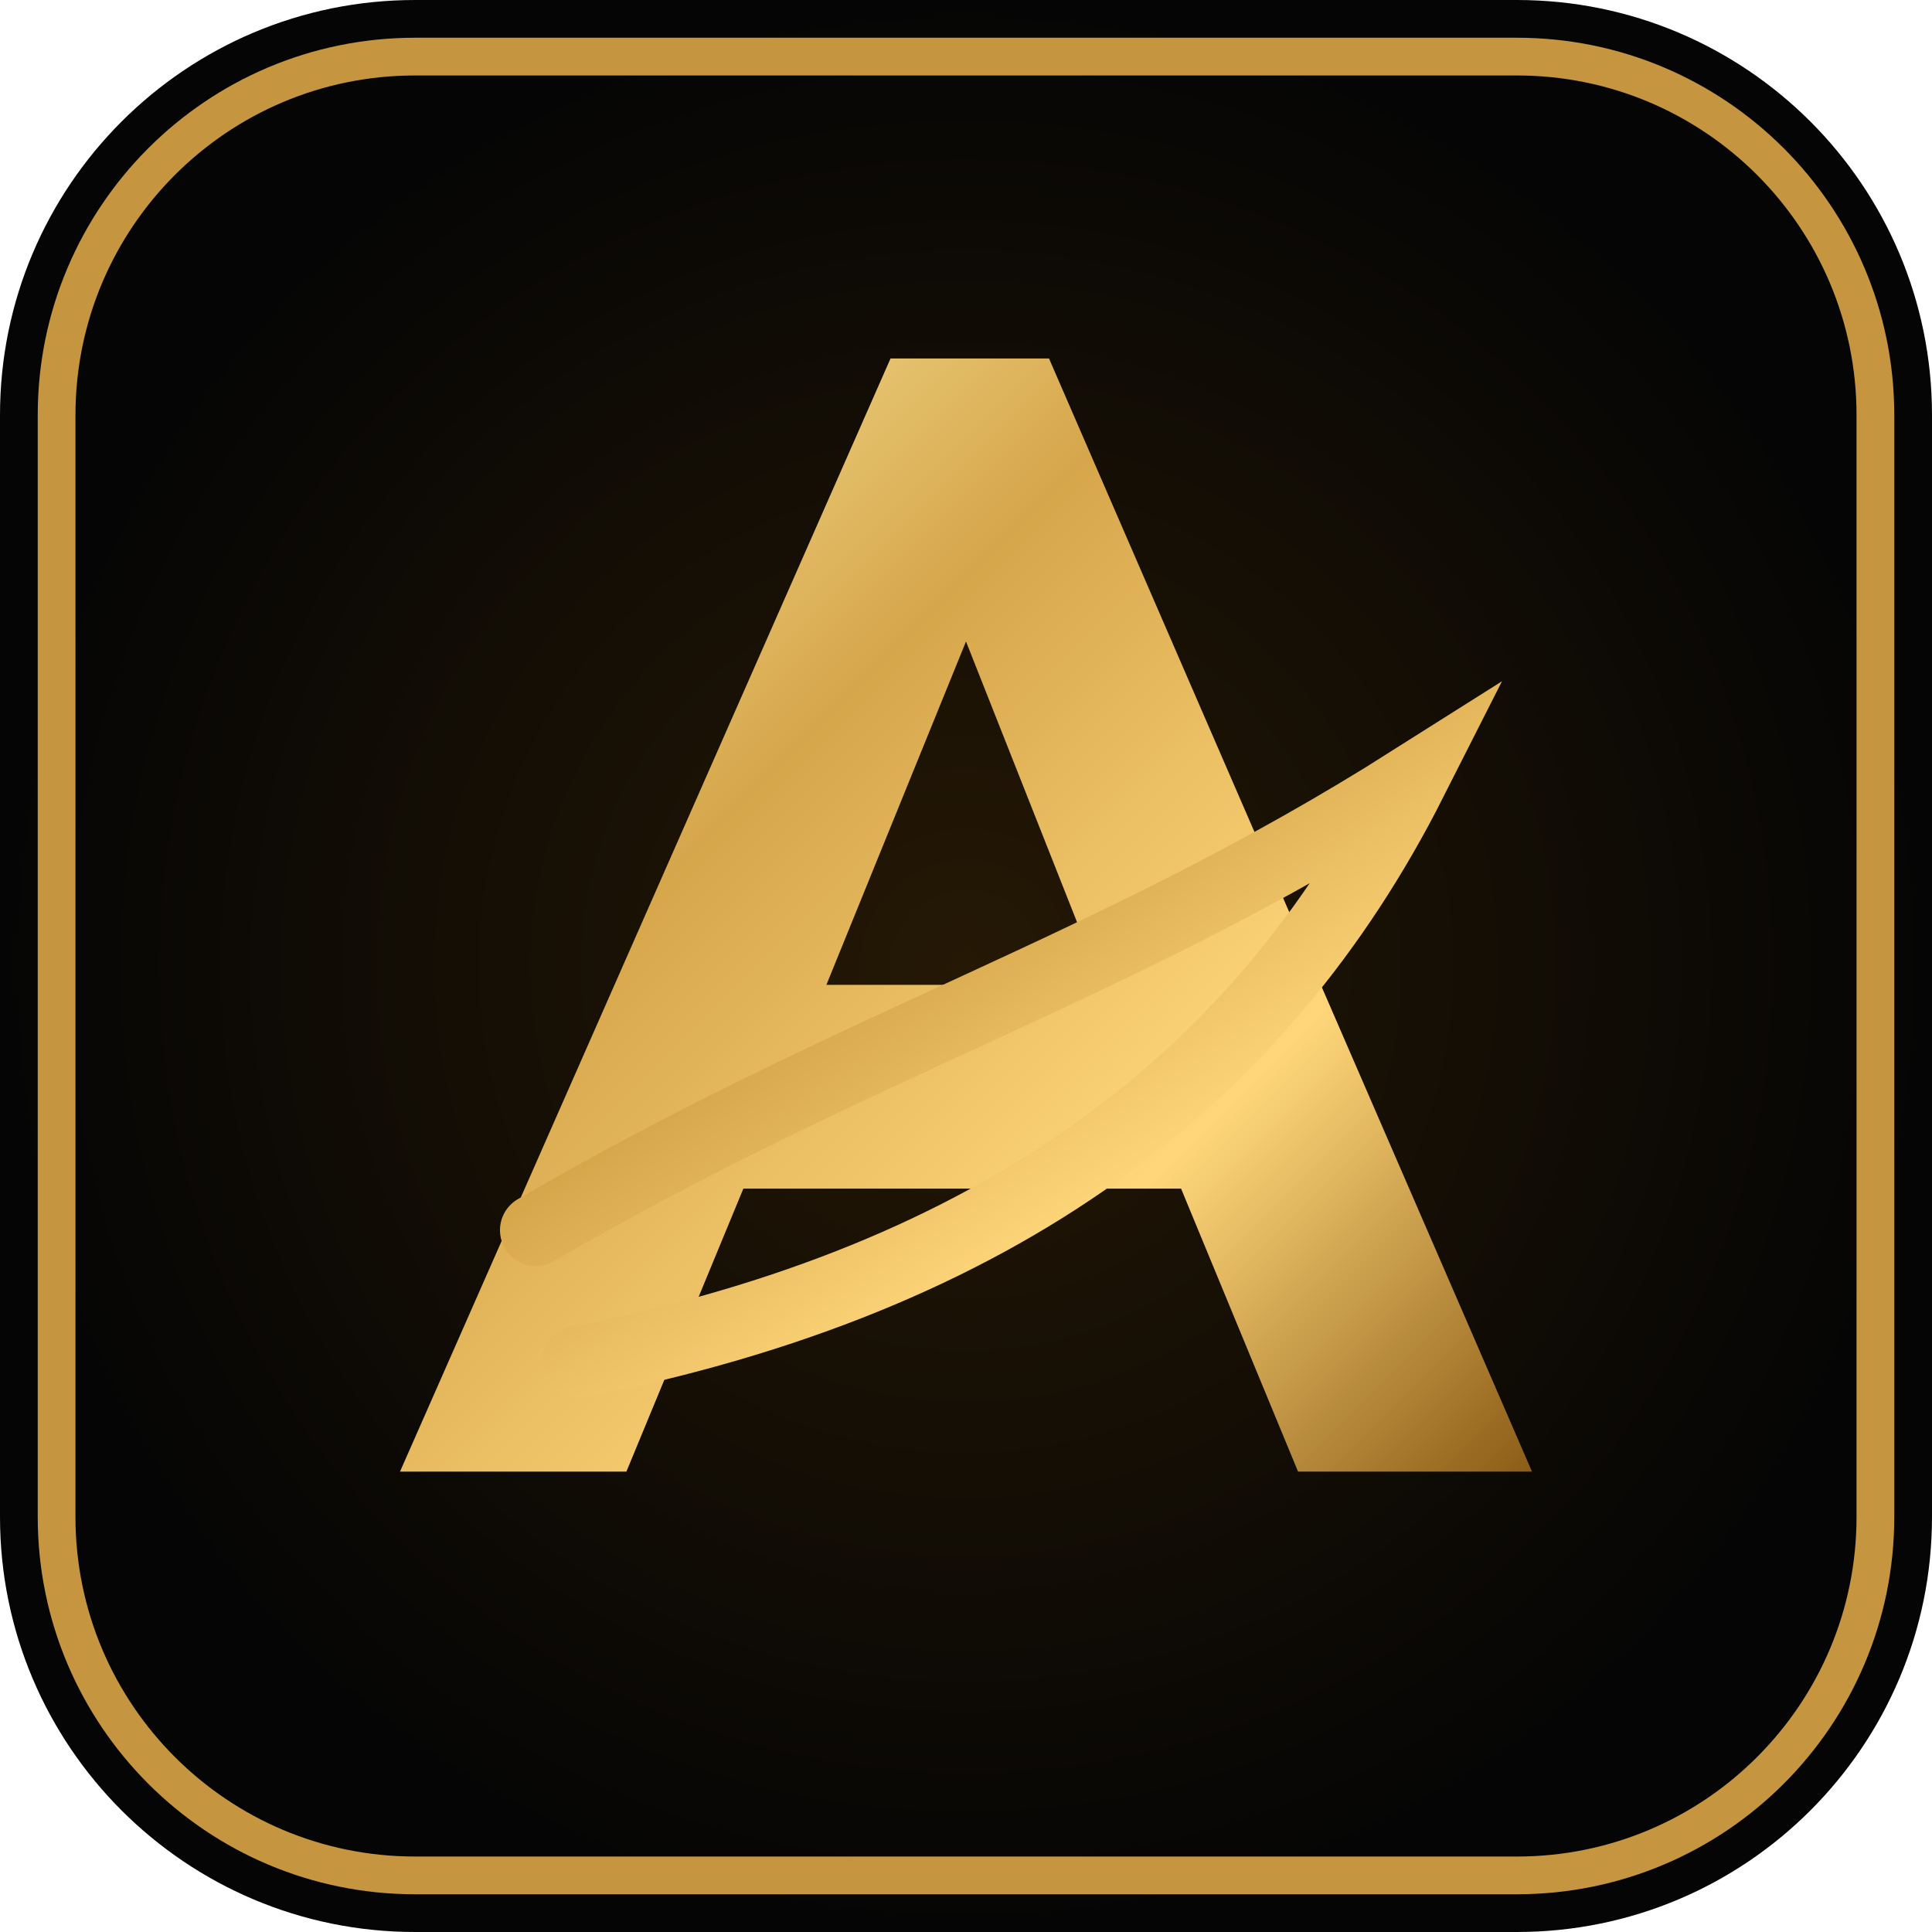
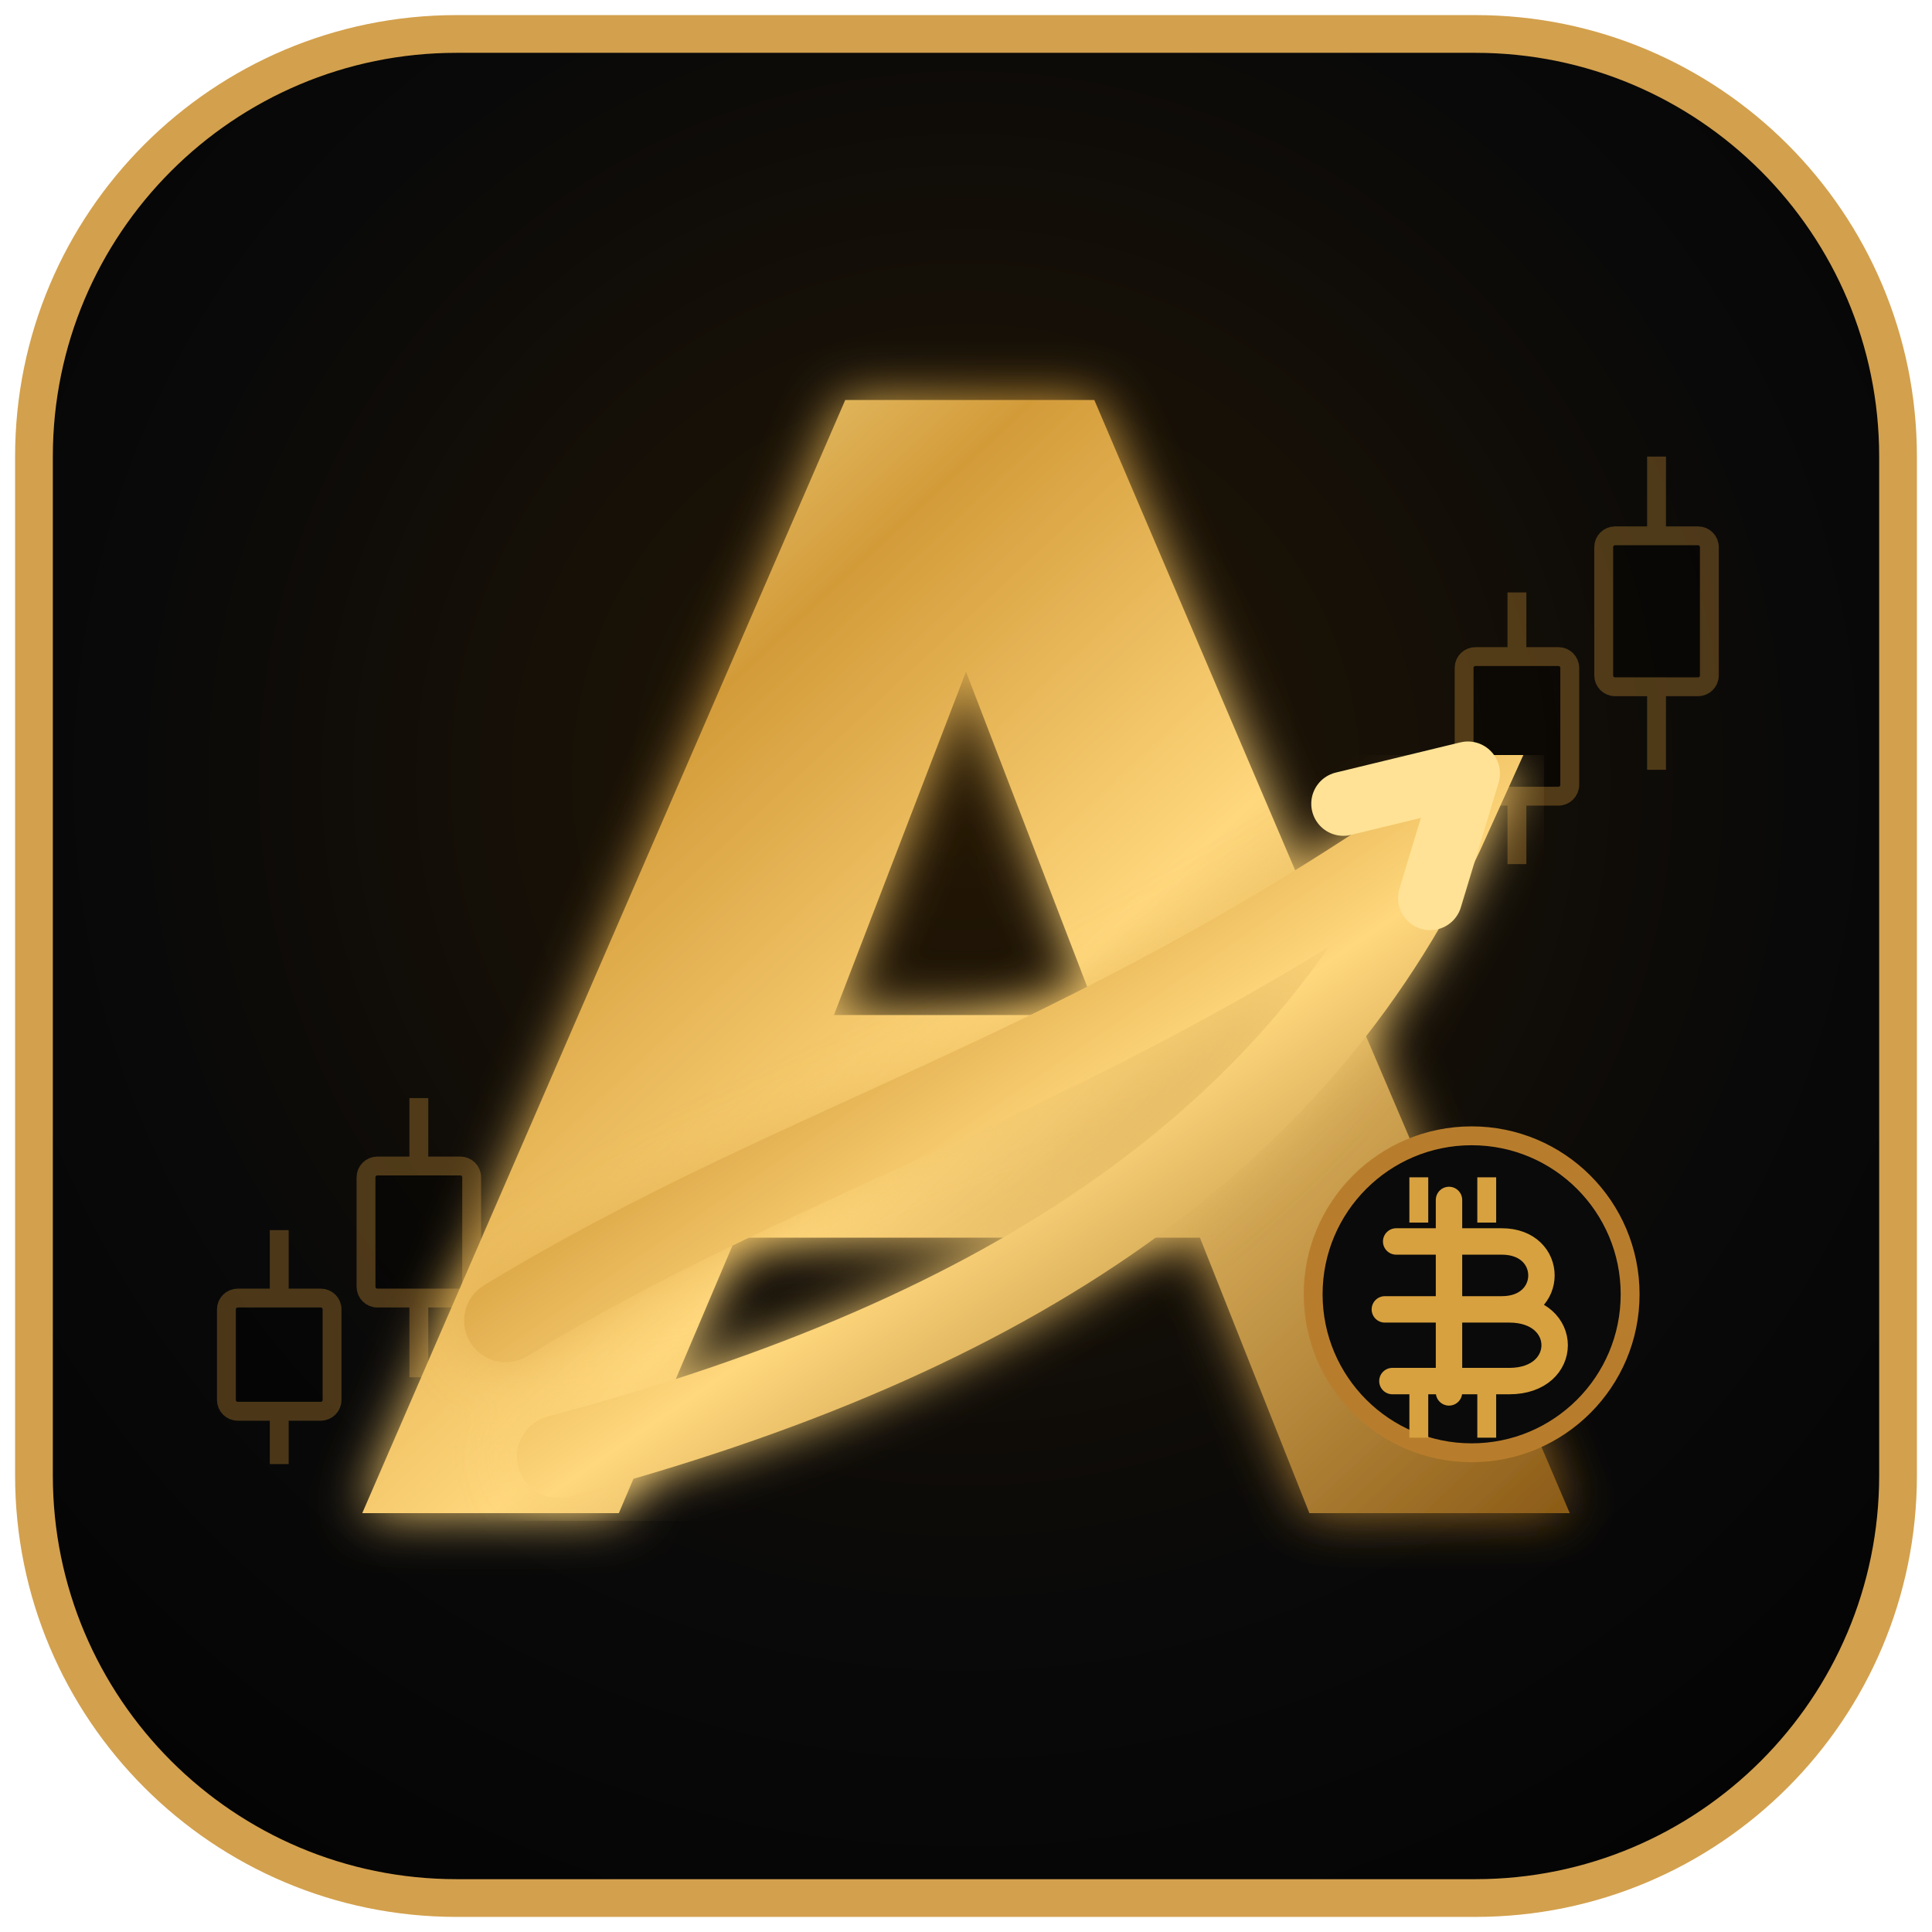
<svg xmlns="http://www.w3.org/2000/svg" viewBox="0 0 512 512">
  <defs>
-     <linearGradient id="g" x1="0" y1="0" x2="1" y2="1">
-       <stop stop-color="#fff0a8" />
-       <stop offset=".35" stop-color="#d6a64b" />
-       <stop offset=".7" stop-color="#ffd77a" />
-       <stop offset="1" stop-color="#8b5c16" />
+     <linearGradient id="gold" x1="0" y1="0" x2="1" y2="1">
+       <stop offset="0" stop-color="#fff3ad" />
+       <stop offset=".28" stop-color="#d39b39" />
+       <stop offset=".55" stop-color="#ffd77c" />
+       <stop offset="1" stop-color="#8a5a16" />
    </linearGradient>
-     <radialGradient id="b">
-       <stop stop-color="#251805" />
-       <stop offset="1" stop-color="#050505" />
+     <radialGradient id="bg" cx=".5" cy=".4" r=".78">
+       <stop offset="0" stop-color="#241704" />
+       <stop offset=".58" stop-color="#090909" />
+       <stop offset="1" stop-color="#020202" />
    </radialGradient>
+     <filter id="glow">
+       <feGaussianBlur stdDeviation="7" result="b" />
+       <feMerge>
+         <feMergeNode in="b" />
+         <feMergeNode in="SourceGraphic" />
+       </feMerge>
+     </filter>
  </defs>
-   <rect width="512" height="512" rx="110" fill="url(#b)" />
-   <rect x="15" y="15" width="482" height="482" rx="95" fill="none" stroke="#c6953f" stroke-width="10" />
-   <path d="M106 390 236 95h42l128 295h-62l-31-75H197l-31 75h-60Zm113-129h73l-36-91-37 91Z" fill="url(#g)" />
-   <path d="M142 326c86-50 153-69 232-119-40 79-109 132-221 154" fill="none" stroke="url(#g)" stroke-width="19" stroke-linecap="round" />
+   <rect x="9" y="9" width="494" height="494" rx="112" fill="url(#bg)" stroke="#d3a04d" stroke-width="10" />
+   <g opacity=".36" stroke="#c18a35" stroke-width="5">
+     <line x1="74" y1="326" x2="74" y2="388" />
+     <rect x="60" y="344" width="28" height="30" rx="3" />
+     <line x1="111" y1="291" x2="111" y2="365" />
+     <rect x="97" y="309" width="28" height="35" rx="3" />
+     <line x1="402" y1="157" x2="402" y2="229" />
+     <rect x="388" y="174" width="28" height="37" rx="3" />
+     <line x1="439" y1="121" x2="439" y2="204" />
+     <rect x="425" y="142" width="28" height="40" rx="3" />
+   </g>
+   <path d="M96 401 224 106h66l126 295h-69l-29-73H195l-31 73H96Zm125-132h70l-35-91-35 91Z" fill="url(#gold)" filter="url(#glow)" />
+   <path d="M134 350c79-48 151-64 250-133-38 84-115 137-236 169" fill="none" stroke="url(#gold)" stroke-width="22" stroke-linecap="round" filter="url(#glow)" />
+   <path d="M356 213 389 205 379 238" fill="none" stroke="#ffe295" stroke-width="17" stroke-linecap="round" stroke-linejoin="round" />
+   <circle cx="390" cy="343" r="42" fill="#0a0a0a" stroke="#b87d2c" stroke-width="5" />
+   <path d="M384 318v51M370 329h28c14 0 14 18 0 18h-31m2 0h31c16 0 16 19 0 19h-31" fill="none" stroke="#d7a13f" stroke-width="7" stroke-linecap="round" />
+   <path d="M376 312v12m18-12v12m-18 45v12m18-12v12" stroke="#d7a13f" stroke-width="5" />
</svg>
